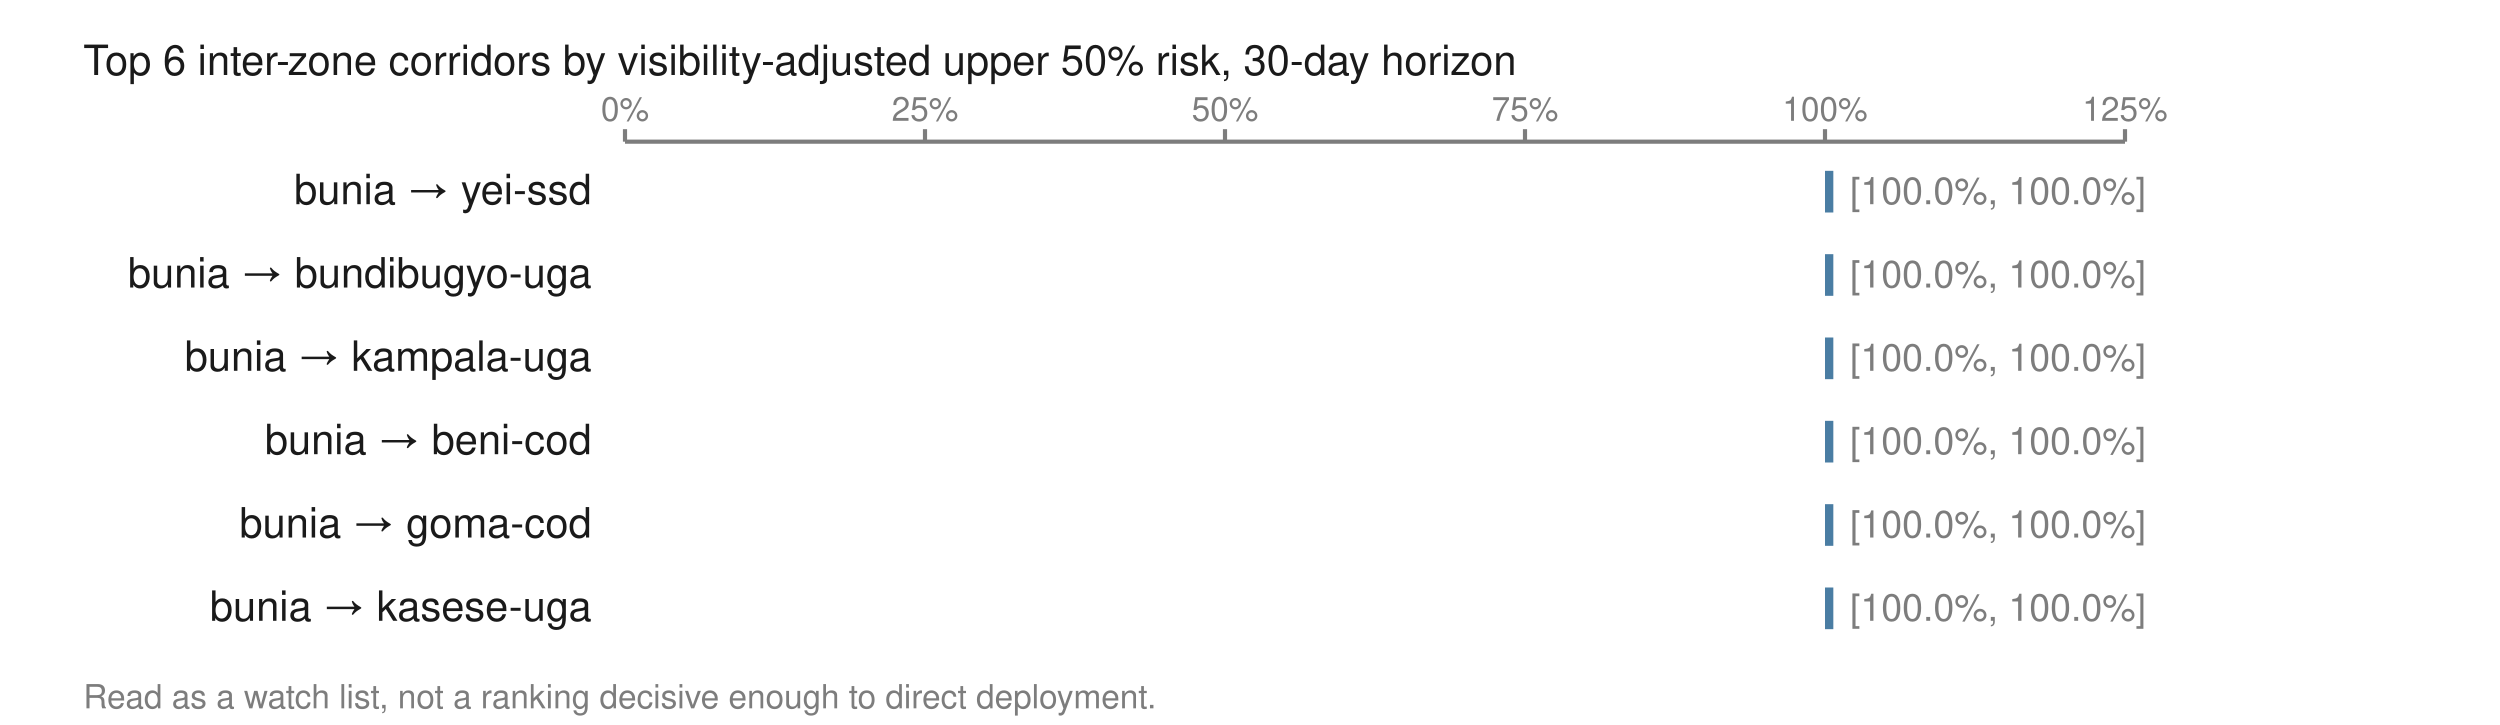
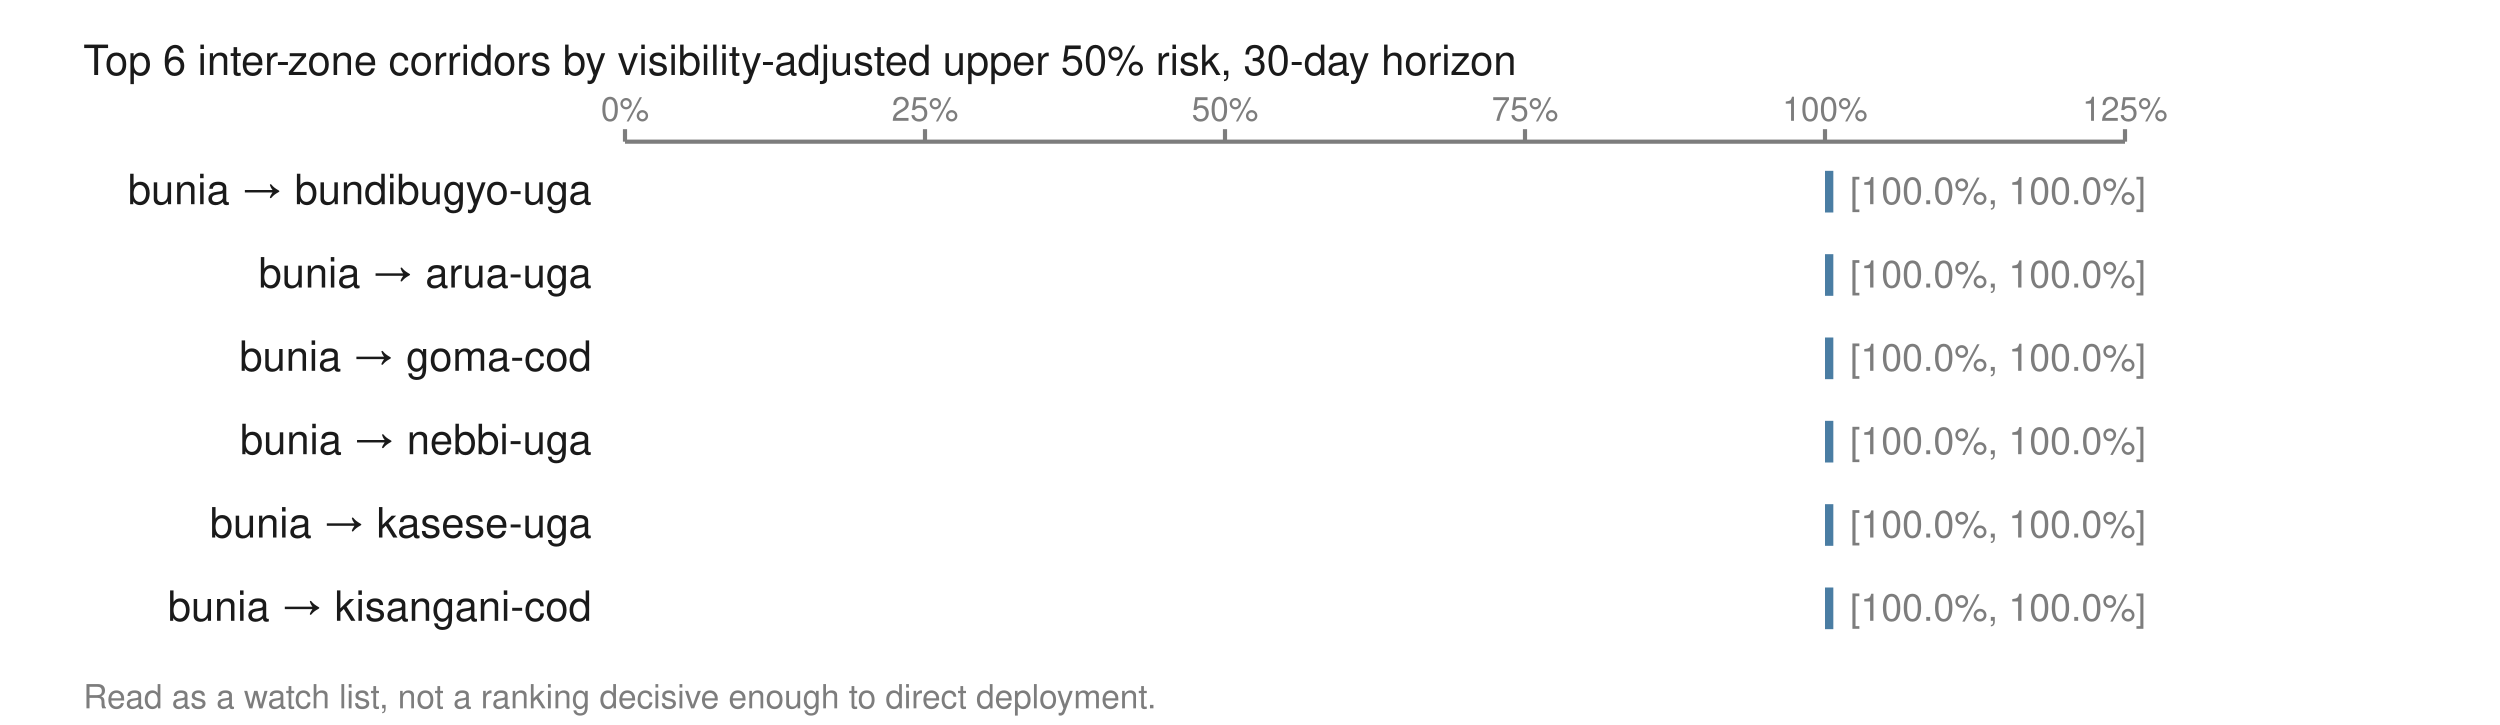
<svg xmlns="http://www.w3.org/2000/svg" viewBox="0 0 600 174" width="600" height="174" role="img" aria-labelledby="t">
  <text x="20.0" y="18.0" font-family="Helvetica,Arial,sans-serif" font-size="10" fill="#1a1a1a" font-weight="normal" text-anchor="start">Top 6 inter-zone corridors by visibility-adjusted upper 50% risk, 30-day horizon</text>
  <line x1="150.0" y1="34.0" x2="510.0" y2="34.0" stroke="#7d7d7d" stroke-width="1" />
  <line x1="150.0" y1="31.0" x2="150.0" y2="34.0" stroke="#7d7d7d" stroke-width="1" />
  <text x="150.0" y="29.0" font-family="Helvetica,Arial,sans-serif" font-size="8" fill="#7d7d7d" font-weight="normal" text-anchor="middle">0%</text>
  <line x1="222.0" y1="31.0" x2="222.0" y2="34.0" stroke="#7d7d7d" stroke-width="1" />
  <text x="222.0" y="29.0" font-family="Helvetica,Arial,sans-serif" font-size="8" fill="#7d7d7d" font-weight="normal" text-anchor="middle">25%</text>
  <line x1="294.0" y1="31.0" x2="294.0" y2="34.0" stroke="#7d7d7d" stroke-width="1" />
  <text x="294.0" y="29.0" font-family="Helvetica,Arial,sans-serif" font-size="8" fill="#7d7d7d" font-weight="normal" text-anchor="middle">50%</text>
  <line x1="366.0" y1="31.0" x2="366.0" y2="34.0" stroke="#7d7d7d" stroke-width="1" />
  <text x="366.0" y="29.0" font-family="Helvetica,Arial,sans-serif" font-size="8" fill="#7d7d7d" font-weight="normal" text-anchor="middle">75%</text>
  <line x1="438.0" y1="31.0" x2="438.0" y2="34.0" stroke="#7d7d7d" stroke-width="1" />
  <text x="438.0" y="29.0" font-family="Helvetica,Arial,sans-serif" font-size="8" fill="#7d7d7d" font-weight="normal" text-anchor="middle">100%</text>
  <line x1="510.0" y1="31.0" x2="510.0" y2="34.0" stroke="#7d7d7d" stroke-width="1" />
  <text x="510.0" y="29.0" font-family="Helvetica,Arial,sans-serif" font-size="8" fill="#7d7d7d" font-weight="normal" text-anchor="middle">125%</text>
-   <text x="142.0" y="49.0" font-family="Helvetica,Arial,sans-serif" font-size="10" fill="#1a1a1a" font-weight="normal" text-anchor="end">bunia → yei-ssd</text>
+   <text x="142.0" y="49.0" font-family="Helvetica,Arial,sans-serif" font-size="10" fill="#1a1a1a" font-weight="normal" text-anchor="end">bunia → bundibugyo-uga</text>
  <rect x="438.0" y="41.0" width="2.0" height="10.0" fill="#4a7da3" />
  <text x="444.0" y="49.0" font-family="Helvetica,Arial,sans-serif" font-size="9" fill="#7d7d7d" font-weight="normal" text-anchor="start">[100.0%, 100.0%]</text>
-   <text x="142.0" y="69.0" font-family="Helvetica,Arial,sans-serif" font-size="10" fill="#1a1a1a" font-weight="normal" text-anchor="end">bunia → bundibugyo-uga</text>
+   <text x="142.0" y="69.0" font-family="Helvetica,Arial,sans-serif" font-size="10" fill="#1a1a1a" font-weight="normal" text-anchor="end">bunia → arua-uga</text>
  <rect x="438.0" y="61.0" width="2.0" height="10.0" fill="#4a7da3" />
  <text x="444.0" y="69.0" font-family="Helvetica,Arial,sans-serif" font-size="9" fill="#7d7d7d" font-weight="normal" text-anchor="start">[100.0%, 100.0%]</text>
-   <text x="142.0" y="89.0" font-family="Helvetica,Arial,sans-serif" font-size="10" fill="#1a1a1a" font-weight="normal" text-anchor="end">bunia → kampala-uga</text>
+   <text x="142.0" y="89.0" font-family="Helvetica,Arial,sans-serif" font-size="10" fill="#1a1a1a" font-weight="normal" text-anchor="end">bunia → goma-cod</text>
  <rect x="438.0" y="81.0" width="2.0" height="10.0" fill="#4a7da3" />
  <text x="444.0" y="89.0" font-family="Helvetica,Arial,sans-serif" font-size="9" fill="#7d7d7d" font-weight="normal" text-anchor="start">[100.0%, 100.0%]</text>
-   <text x="142.0" y="109.0" font-family="Helvetica,Arial,sans-serif" font-size="10" fill="#1a1a1a" font-weight="normal" text-anchor="end">bunia → beni-cod</text>
+   <text x="142.0" y="109.0" font-family="Helvetica,Arial,sans-serif" font-size="10" fill="#1a1a1a" font-weight="normal" text-anchor="end">bunia → nebbi-uga</text>
  <rect x="438.0" y="101.0" width="2.0" height="10.0" fill="#4a7da3" />
  <text x="444.0" y="109.0" font-family="Helvetica,Arial,sans-serif" font-size="9" fill="#7d7d7d" font-weight="normal" text-anchor="start">[100.0%, 100.0%]</text>
-   <text x="142.0" y="129.0" font-family="Helvetica,Arial,sans-serif" font-size="10" fill="#1a1a1a" font-weight="normal" text-anchor="end">bunia → goma-cod</text>
+   <text x="142.0" y="129.0" font-family="Helvetica,Arial,sans-serif" font-size="10" fill="#1a1a1a" font-weight="normal" text-anchor="end">bunia → kasese-uga</text>
  <rect x="438.0" y="121.0" width="2.0" height="10.0" fill="#4a7da3" />
  <text x="444.0" y="129.0" font-family="Helvetica,Arial,sans-serif" font-size="9" fill="#7d7d7d" font-weight="normal" text-anchor="start">[100.0%, 100.0%]</text>
-   <text x="142.0" y="149.0" font-family="Helvetica,Arial,sans-serif" font-size="10" fill="#1a1a1a" font-weight="normal" text-anchor="end">bunia → kasese-uga</text>
+   <text x="142.0" y="149.0" font-family="Helvetica,Arial,sans-serif" font-size="10" fill="#1a1a1a" font-weight="normal" text-anchor="end">bunia → kisangani-cod</text>
  <rect x="438.0" y="141.0" width="2.0" height="10.0" fill="#4a7da3" />
  <text x="444.0" y="149.0" font-family="Helvetica,Arial,sans-serif" font-size="9" fill="#7d7d7d" font-weight="normal" text-anchor="start">[100.0%, 100.0%]</text>
  <text x="20.0" y="170.0" font-family="Helvetica,Arial,sans-serif" font-size="8" fill="#7d7d7d" font-weight="normal" text-anchor="start">Read as a watch list, not a ranking decisive enough to direct deployment.</text>
</svg>
